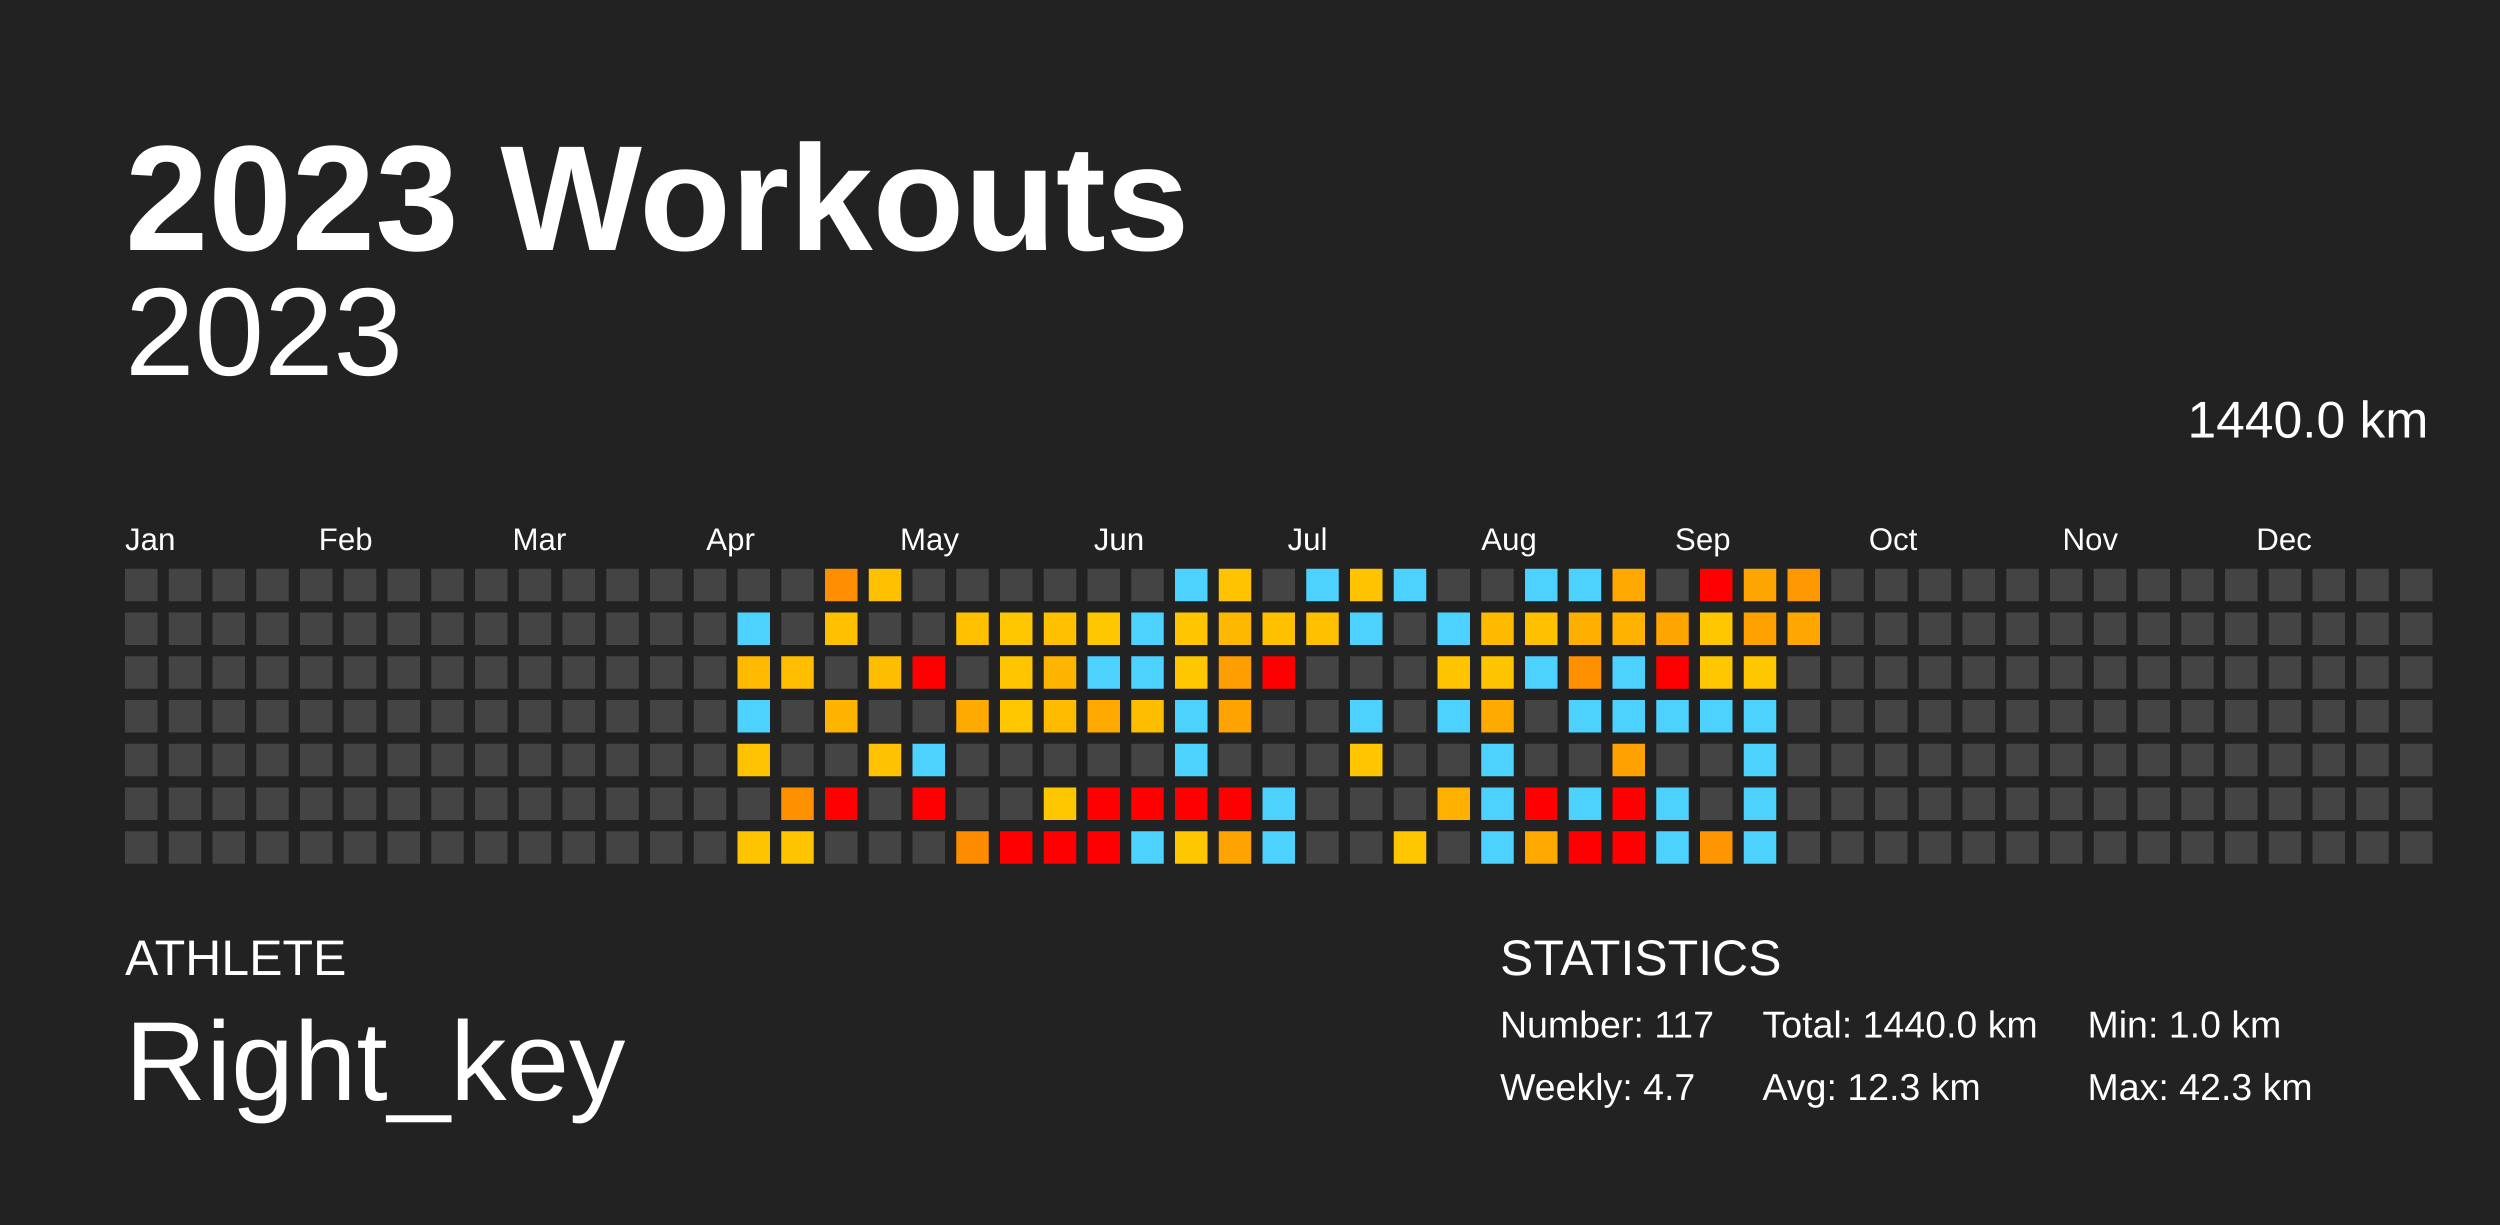
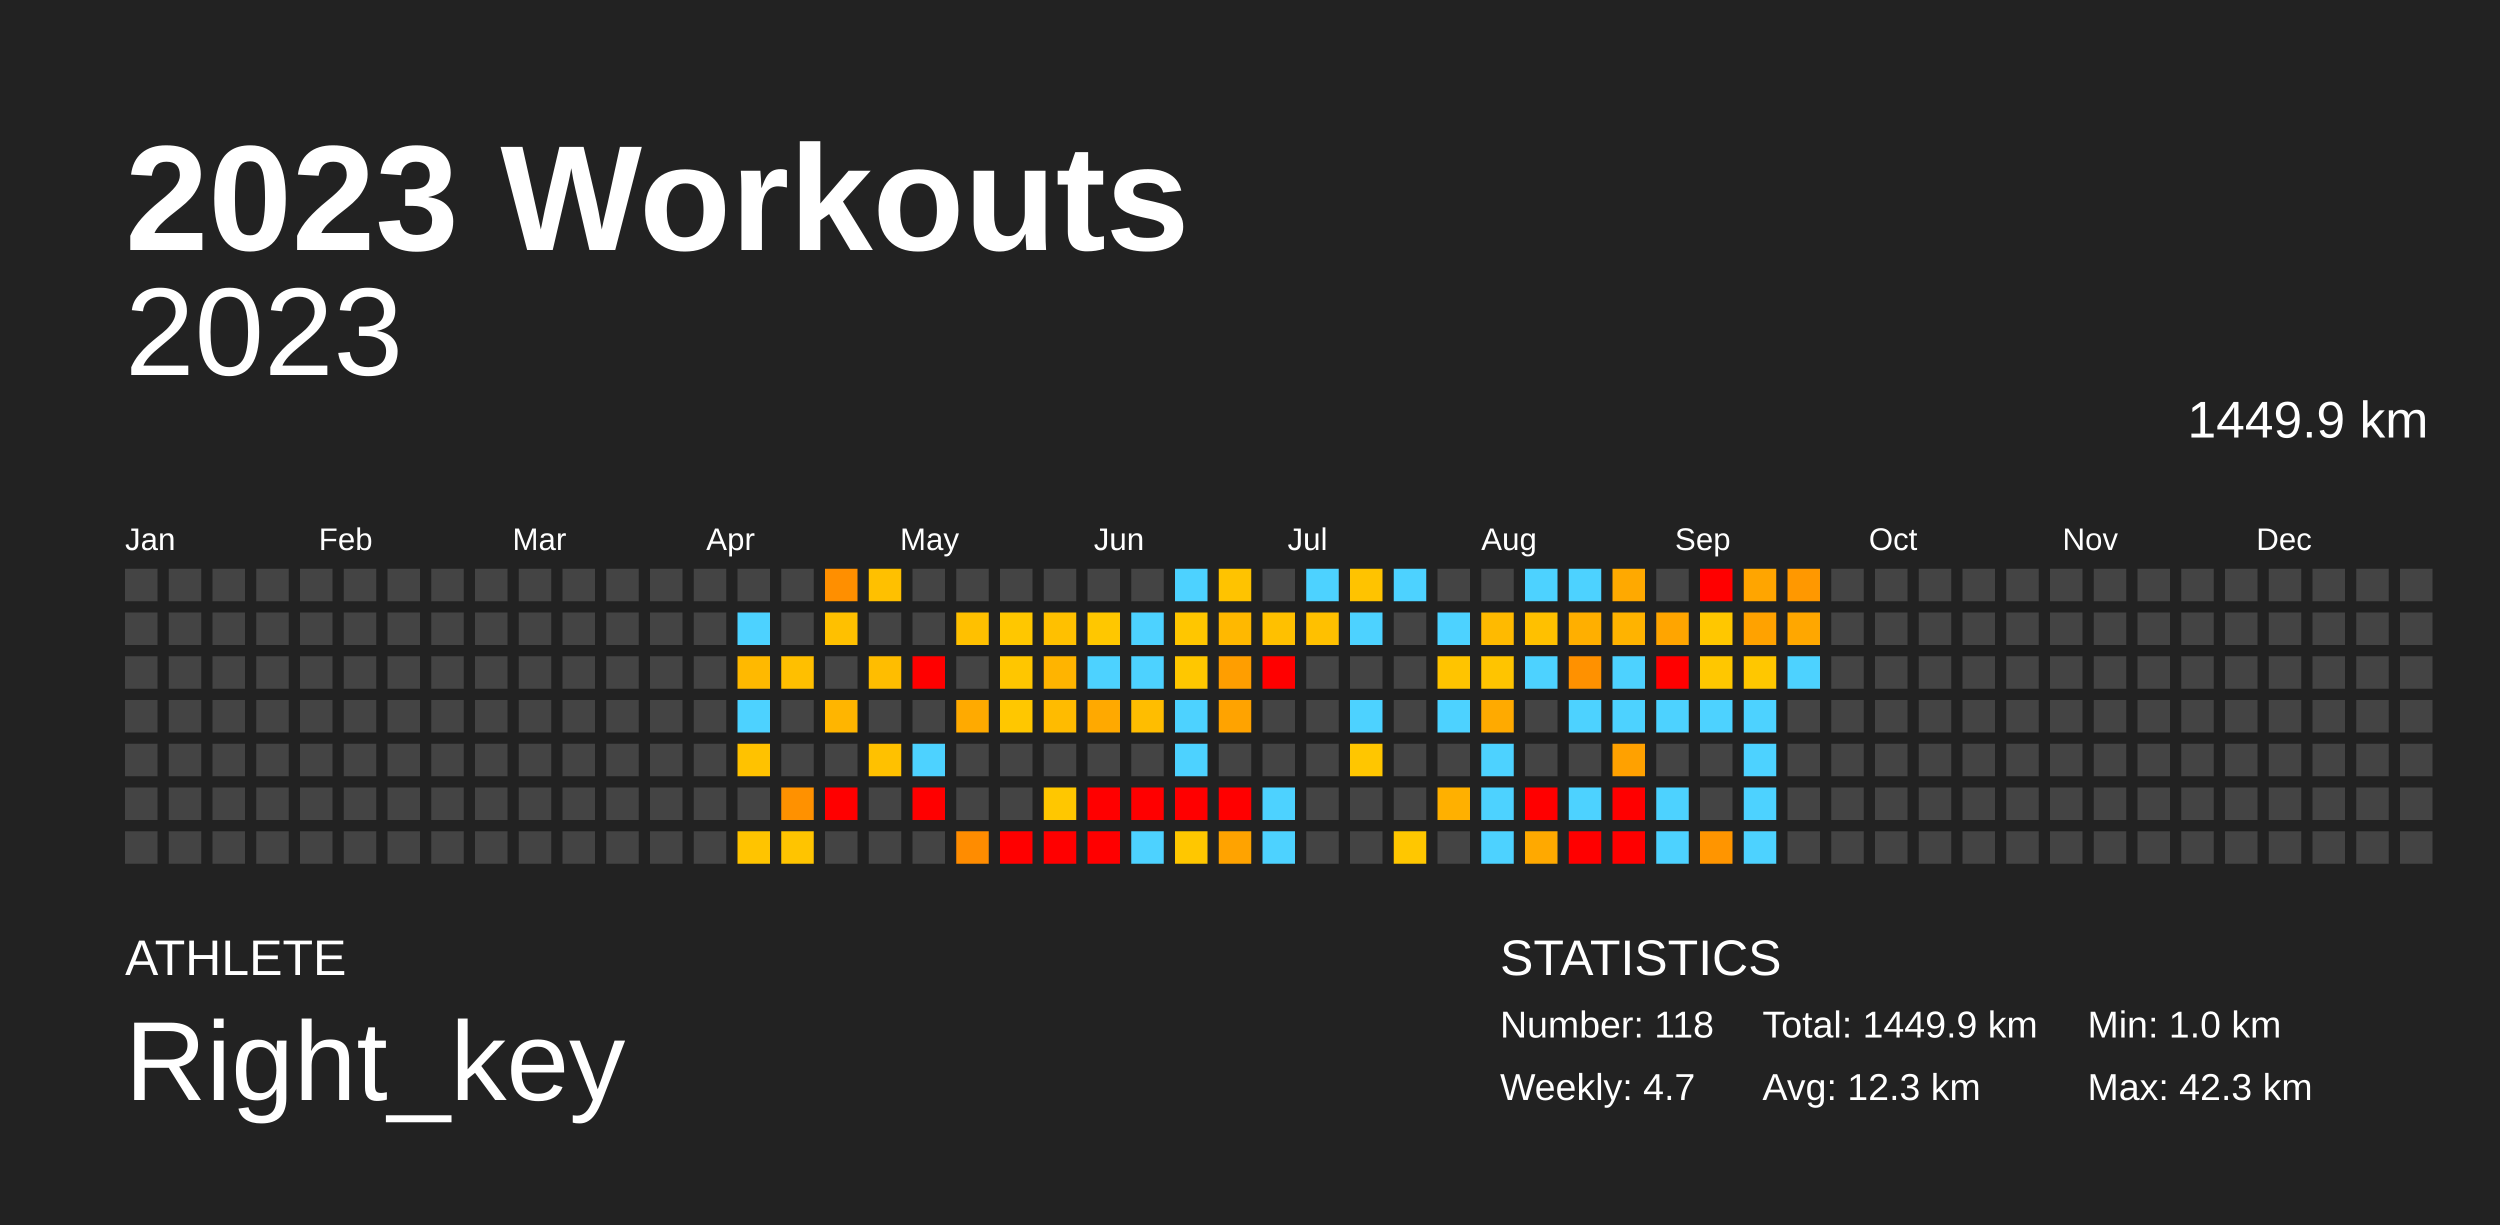
<svg xmlns="http://www.w3.org/2000/svg" baseProfile="full" height="98mm" version="1.1" viewBox="0,0,200,98" width="200mm">
  <defs />
  <rect fill="#222222" height="98" width="200" x="0" y="0" />
  <text fill="#FFFFFF" style="font-size:12px; font-family:Arial; font-weight:bold;" x="10" y="20">2023 Workouts</text>
  <text fill="#FFFFFF" style="font-size:4px; font-family:Arial" x="10" y="78">ATHLETE</text>
  <text fill="#FFFFFF" style="font-size:9px; font-family:Arial" x="10" y="88">Right_key</text>
  <text fill="#FFFFFF" style="font-size:4px; font-family:Arial" x="120" y="78">STATISTICS</text>
-   <text fill="#FFFFFF" style="font-size:3px; font-family:Arial" x="120" y="83">Number: 117</text>
+   <text fill="#FFFFFF" style="font-size:3px; font-family:Arial" x="120" y="83">Number: 118</text>
  <text fill="#FFFFFF" style="font-size:3px; font-family:Arial" x="120" y="88">Weekly: 4.7</text>
-   <text fill="#FFFFFF" style="font-size:3px; font-family:Arial" x="141" y="83">Total: 1440.0 km</text>
+   <text fill="#FFFFFF" style="font-size:3px; font-family:Arial" x="141" y="83">Total: 1449.9 km</text>
  <text fill="#FFFFFF" style="font-size:3px; font-family:Arial" x="141" y="88">Avg: 12.3 km</text>
  <text fill="#FFFFFF" style="font-size:3px; font-family:Arial" x="167" y="83">Min: 1.0 km</text>
  <text fill="#FFFFFF" style="font-size:3px; font-family:Arial" x="167" y="88">Max: 42.3 km</text>
  <text alignment-baseline="hanging" fill="#FFFFFF" style="font-size:10.0px; font-family:Arial;" x="10" y="30">2023</text>
-   <text alignment-baseline="hanging" fill="#FFFFFF" style="font-size:4.125px; font-family:Arial;" x="175" y="35">1440.0 km</text>
+   <text alignment-baseline="hanging" fill="#FFFFFF" style="font-size:4.125px; font-family:Arial;" x="175" y="35">1449.9 km</text>
  <text fill="#FFFFFF" style="font-size:2.5px; font-family:Arial" x="10.0" y="44">Jan</text>
  <text fill="#FFFFFF" style="font-size:2.5px; font-family:Arial" x="25.5" y="44">Feb</text>
  <text fill="#FFFFFF" style="font-size:2.5px; font-family:Arial" x="41.0" y="44">Mar</text>
  <text fill="#FFFFFF" style="font-size:2.5px; font-family:Arial" x="56.5" y="44">Apr</text>
  <text fill="#FFFFFF" style="font-size:2.5px; font-family:Arial" x="72.0" y="44">May</text>
  <text fill="#FFFFFF" style="font-size:2.5px; font-family:Arial" x="87.5" y="44">Jun</text>
  <text fill="#FFFFFF" style="font-size:2.5px; font-family:Arial" x="103.0" y="44">Jul</text>
  <text fill="#FFFFFF" style="font-size:2.5px; font-family:Arial" x="118.5" y="44">Aug</text>
  <text fill="#FFFFFF" style="font-size:2.5px; font-family:Arial" x="134.0" y="44">Sep</text>
  <text fill="#FFFFFF" style="font-size:2.5px; font-family:Arial" x="149.5" y="44">Oct</text>
  <text fill="#FFFFFF" style="font-size:2.5px; font-family:Arial" x="165.0" y="44">Nov</text>
  <text fill="#FFFFFF" style="font-size:2.5px; font-family:Arial" x="180.5" y="44">Dec</text>
  <rect fill="#444444" height="2.6" width="2.6" x="10.0" y="45.5" />
  <rect fill="#444444" height="2.6" width="2.6" x="10.0" y="49.0" />
  <rect fill="#444444" height="2.6" width="2.6" x="10.0" y="52.5" />
  <rect fill="#444444" height="2.6" width="2.6" x="10.0" y="56.0" />
  <rect fill="#444444" height="2.6" width="2.6" x="10.0" y="59.5" />
  <rect fill="#444444" height="2.6" width="2.6" x="10.0" y="63.0" />
  <rect fill="#444444" height="2.6" width="2.6" x="10.0" y="66.5" />
  <rect fill="#444444" height="2.6" width="2.6" x="13.5" y="45.5" />
  <rect fill="#444444" height="2.6" width="2.6" x="13.5" y="49.0" />
  <rect fill="#444444" height="2.6" width="2.6" x="13.5" y="52.5" />
  <rect fill="#444444" height="2.6" width="2.6" x="13.5" y="56.0" />
  <rect fill="#444444" height="2.6" width="2.6" x="13.5" y="59.5" />
  <rect fill="#444444" height="2.6" width="2.6" x="13.5" y="63.0" />
  <rect fill="#444444" height="2.6" width="2.6" x="13.5" y="66.5" />
  <rect fill="#444444" height="2.6" width="2.6" x="17.0" y="45.5" />
  <rect fill="#444444" height="2.6" width="2.6" x="17.0" y="49.0" />
  <rect fill="#444444" height="2.6" width="2.6" x="17.0" y="52.5" />
  <rect fill="#444444" height="2.6" width="2.6" x="17.0" y="56.0" />
  <rect fill="#444444" height="2.6" width="2.6" x="17.0" y="59.5" />
  <rect fill="#444444" height="2.6" width="2.6" x="17.0" y="63.0" />
  <rect fill="#444444" height="2.6" width="2.6" x="17.0" y="66.5" />
  <rect fill="#444444" height="2.6" width="2.6" x="20.5" y="45.5" />
  <rect fill="#444444" height="2.6" width="2.6" x="20.5" y="49.0" />
  <rect fill="#444444" height="2.6" width="2.6" x="20.5" y="52.5" />
  <rect fill="#444444" height="2.6" width="2.6" x="20.5" y="56.0" />
  <rect fill="#444444" height="2.6" width="2.6" x="20.5" y="59.5" />
  <rect fill="#444444" height="2.6" width="2.6" x="20.5" y="63.0" />
  <rect fill="#444444" height="2.6" width="2.6" x="20.5" y="66.5" />
  <rect fill="#444444" height="2.6" width="2.6" x="24.0" y="45.5" />
  <rect fill="#444444" height="2.6" width="2.6" x="24.0" y="49.0" />
  <rect fill="#444444" height="2.6" width="2.6" x="24.0" y="52.5" />
  <rect fill="#444444" height="2.6" width="2.6" x="24.0" y="56.0" />
  <rect fill="#444444" height="2.6" width="2.6" x="24.0" y="59.5" />
  <rect fill="#444444" height="2.6" width="2.6" x="24.0" y="63.0" />
  <rect fill="#444444" height="2.6" width="2.6" x="24.0" y="66.5" />
  <rect fill="#444444" height="2.6" width="2.6" x="27.5" y="45.5" />
  <rect fill="#444444" height="2.6" width="2.6" x="27.5" y="49.0" />
  <rect fill="#444444" height="2.6" width="2.6" x="27.5" y="52.5" />
  <rect fill="#444444" height="2.6" width="2.6" x="27.5" y="56.0" />
  <rect fill="#444444" height="2.6" width="2.6" x="27.5" y="59.5" />
  <rect fill="#444444" height="2.6" width="2.6" x="27.5" y="63.0" />
  <rect fill="#444444" height="2.6" width="2.6" x="27.5" y="66.5" />
  <rect fill="#444444" height="2.6" width="2.6" x="31.0" y="45.5" />
  <rect fill="#444444" height="2.6" width="2.6" x="31.0" y="49.0" />
  <rect fill="#444444" height="2.6" width="2.6" x="31.0" y="52.5" />
  <rect fill="#444444" height="2.6" width="2.6" x="31.0" y="56.0" />
  <rect fill="#444444" height="2.6" width="2.6" x="31.0" y="59.5" />
  <rect fill="#444444" height="2.6" width="2.6" x="31.0" y="63.0" />
  <rect fill="#444444" height="2.6" width="2.6" x="31.0" y="66.5" />
  <rect fill="#444444" height="2.6" width="2.6" x="34.5" y="45.5" />
  <rect fill="#444444" height="2.6" width="2.6" x="34.5" y="49.0" />
  <rect fill="#444444" height="2.6" width="2.6" x="34.5" y="52.5" />
  <rect fill="#444444" height="2.6" width="2.6" x="34.5" y="56.0" />
  <rect fill="#444444" height="2.6" width="2.6" x="34.5" y="59.5" />
  <rect fill="#444444" height="2.6" width="2.6" x="34.5" y="63.0" />
  <rect fill="#444444" height="2.6" width="2.6" x="34.5" y="66.5" />
  <rect fill="#444444" height="2.6" width="2.6" x="38.0" y="45.5" />
  <rect fill="#444444" height="2.6" width="2.6" x="38.0" y="49.0" />
  <rect fill="#444444" height="2.6" width="2.6" x="38.0" y="52.5" />
  <rect fill="#444444" height="2.6" width="2.6" x="38.0" y="56.0" />
  <rect fill="#444444" height="2.6" width="2.6" x="38.0" y="59.5" />
  <rect fill="#444444" height="2.6" width="2.6" x="38.0" y="63.0" />
  <rect fill="#444444" height="2.6" width="2.6" x="38.0" y="66.5" />
  <rect fill="#444444" height="2.6" width="2.6" x="41.5" y="45.5" />
  <rect fill="#444444" height="2.6" width="2.6" x="41.5" y="49.0" />
  <rect fill="#444444" height="2.6" width="2.6" x="41.5" y="52.5" />
  <rect fill="#444444" height="2.6" width="2.6" x="41.5" y="56.0" />
  <rect fill="#444444" height="2.6" width="2.6" x="41.5" y="59.5" />
  <rect fill="#444444" height="2.6" width="2.6" x="41.5" y="63.0" />
  <rect fill="#444444" height="2.6" width="2.6" x="41.5" y="66.5" />
  <rect fill="#444444" height="2.6" width="2.6" x="45.0" y="45.5" />
  <rect fill="#444444" height="2.6" width="2.6" x="45.0" y="49.0" />
  <rect fill="#444444" height="2.6" width="2.6" x="45.0" y="52.5" />
  <rect fill="#444444" height="2.6" width="2.6" x="45.0" y="56.0" />
  <rect fill="#444444" height="2.6" width="2.6" x="45.0" y="59.5" />
  <rect fill="#444444" height="2.6" width="2.6" x="45.0" y="63.0" />
  <rect fill="#444444" height="2.6" width="2.6" x="45.0" y="66.5" />
  <rect fill="#444444" height="2.6" width="2.6" x="48.5" y="45.5" />
  <rect fill="#444444" height="2.6" width="2.6" x="48.5" y="49.0" />
  <rect fill="#444444" height="2.6" width="2.6" x="48.5" y="52.5" />
  <rect fill="#444444" height="2.6" width="2.6" x="48.5" y="56.0" />
  <rect fill="#444444" height="2.6" width="2.6" x="48.5" y="59.5" />
  <rect fill="#444444" height="2.6" width="2.6" x="48.5" y="63.0" />
  <rect fill="#444444" height="2.6" width="2.6" x="48.5" y="66.5" />
  <rect fill="#444444" height="2.6" width="2.6" x="52.0" y="45.5" />
  <rect fill="#444444" height="2.6" width="2.6" x="52.0" y="49.0" />
  <rect fill="#444444" height="2.6" width="2.6" x="52.0" y="52.5" />
  <rect fill="#444444" height="2.6" width="2.6" x="52.0" y="56.0" />
  <rect fill="#444444" height="2.6" width="2.6" x="52.0" y="59.5" />
  <rect fill="#444444" height="2.6" width="2.6" x="52.0" y="63.0" />
  <rect fill="#444444" height="2.6" width="2.6" x="52.0" y="66.5" />
  <rect fill="#444444" height="2.6" width="2.6" x="55.5" y="45.5" />
  <rect fill="#444444" height="2.6" width="2.6" x="55.5" y="49.0" />
  <rect fill="#444444" height="2.6" width="2.6" x="55.5" y="52.5" />
  <rect fill="#444444" height="2.6" width="2.6" x="55.5" y="56.0" />
  <rect fill="#444444" height="2.6" width="2.6" x="55.5" y="59.5" />
  <rect fill="#444444" height="2.6" width="2.6" x="55.5" y="63.0" />
  <rect fill="#444444" height="2.6" width="2.6" x="55.5" y="66.5" />
  <rect fill="#444444" height="2.6" width="2.6" x="59.0" y="45.5" />
  <rect fill="#4dd2ff" height="2.6" width="2.6" x="59.0" y="49.0" />
  <rect fill="#ffb900" height="2.6" width="2.6" x="59.0" y="52.5" />
  <rect fill="#4dd2ff" height="2.6" width="2.6" x="59.0" y="56.0" />
  <rect fill="#ffc200" height="2.6" width="2.6" x="59.0" y="59.5" />
  <rect fill="#444444" height="2.6" width="2.6" x="59.0" y="63.0" />
  <rect fill="#ffc400" height="2.6" width="2.6" x="59.0" y="66.5" />
  <rect fill="#444444" height="2.6" width="2.6" x="62.5" y="45.5" />
  <rect fill="#444444" height="2.6" width="2.6" x="62.5" y="49.0" />
  <rect fill="#ffbf00" height="2.6" width="2.6" x="62.5" y="52.5" />
  <rect fill="#444444" height="2.6" width="2.6" x="62.5" y="56.0" />
  <rect fill="#444444" height="2.6" width="2.6" x="62.5" y="59.5" />
  <rect fill="#ff9100" height="2.6" width="2.6" x="62.5" y="63.0" />
  <rect fill="#ffc400" height="2.6" width="2.6" x="62.5" y="66.5" />
  <rect fill="#ff8f00" height="2.6" width="2.6" x="66.0" y="45.5" />
  <rect fill="#ffc000" height="2.6" width="2.6" x="66.0" y="49.0" />
  <rect fill="#444444" height="2.6" width="2.6" x="66.0" y="52.5" />
  <rect fill="#ffb500" height="2.6" width="2.6" x="66.0" y="56.0" />
  <rect fill="#444444" height="2.6" width="2.6" x="66.0" y="59.5" />
  <rect fill="red" height="2.6" width="2.6" x="66.0" y="63.0" />
  <rect fill="#444444" height="2.6" width="2.6" x="66.0" y="66.5" />
  <rect fill="#ffc000" height="2.6" width="2.6" x="69.5" y="45.5" />
  <rect fill="#444444" height="2.6" width="2.6" x="69.5" y="49.0" />
  <rect fill="#ffbd00" height="2.6" width="2.6" x="69.5" y="52.5" />
  <rect fill="#444444" height="2.6" width="2.6" x="69.5" y="56.0" />
  <rect fill="#ffc100" height="2.6" width="2.6" x="69.5" y="59.5" />
  <rect fill="#444444" height="2.6" width="2.6" x="69.5" y="63.0" />
  <rect fill="#444444" height="2.6" width="2.6" x="69.5" y="66.5" />
  <rect fill="#444444" height="2.6" width="2.6" x="73.0" y="45.5" />
  <rect fill="#444444" height="2.6" width="2.6" x="73.0" y="49.0" />
  <rect fill="red" height="2.6" width="2.6" x="73.0" y="52.5" />
  <rect fill="#444444" height="2.6" width="2.6" x="73.0" y="56.0" />
  <rect fill="#4dd2ff" height="2.6" width="2.6" x="73.0" y="59.5" />
  <rect fill="red" height="2.6" width="2.6" x="73.0" y="63.0" />
  <rect fill="#444444" height="2.6" width="2.6" x="73.0" y="66.5" />
  <rect fill="#444444" height="2.6" width="2.6" x="76.5" y="45.5" />
  <rect fill="#ffc000" height="2.6" width="2.6" x="76.5" y="49.0" />
  <rect fill="#444444" height="2.6" width="2.6" x="76.5" y="52.5" />
  <rect fill="#ffaa00" height="2.6" width="2.6" x="76.5" y="56.0" />
  <rect fill="#444444" height="2.6" width="2.6" x="76.5" y="59.5" />
  <rect fill="#444444" height="2.6" width="2.6" x="76.5" y="63.0" />
  <rect fill="#ff8c00" height="2.6" width="2.6" x="76.5" y="66.5" />
  <rect fill="#444444" height="2.6" width="2.6" x="80.0" y="45.5" />
  <rect fill="#ffc700" height="2.6" width="2.6" x="80.0" y="49.0" />
  <rect fill="#ffc600" height="2.6" width="2.6" x="80.0" y="52.5" />
  <rect fill="#ffc700" height="2.6" width="2.6" x="80.0" y="56.0" />
  <rect fill="#444444" height="2.6" width="2.6" x="80.0" y="59.5" />
  <rect fill="#444444" height="2.6" width="2.6" x="80.0" y="63.0" />
  <rect fill="red" height="2.6" width="2.6" x="80.0" y="66.5" />
  <rect fill="#444444" height="2.6" width="2.6" x="83.5" y="45.5" />
  <rect fill="#ffc000" height="2.6" width="2.6" x="83.5" y="49.0" />
  <rect fill="#ffb400" height="2.6" width="2.6" x="83.5" y="52.5" />
  <rect fill="#ffbb00" height="2.6" width="2.6" x="83.5" y="56.0" />
  <rect fill="#444444" height="2.6" width="2.6" x="83.5" y="59.5" />
  <rect fill="#ffc700" height="2.6" width="2.6" x="83.5" y="63.0" />
  <rect fill="red" height="2.6" width="2.6" x="83.5" y="66.5" />
  <rect fill="#444444" height="2.6" width="2.6" x="87.0" y="45.5" />
  <rect fill="#ffc700" height="2.6" width="2.6" x="87.0" y="49.0" />
  <rect fill="#4dd2ff" height="2.6" width="2.6" x="87.0" y="52.5" />
  <rect fill="#ffa900" height="2.6" width="2.6" x="87.0" y="56.0" />
  <rect fill="#444444" height="2.6" width="2.6" x="87.0" y="59.5" />
  <rect fill="red" height="2.6" width="2.6" x="87.0" y="63.0" />
  <rect fill="red" height="2.6" width="2.6" x="87.0" y="66.5" />
  <rect fill="#444444" height="2.6" width="2.6" x="90.5" y="45.5" />
  <rect fill="#4dd2ff" height="2.6" width="2.6" x="90.5" y="49.0" />
  <rect fill="#4dd2ff" height="2.6" width="2.6" x="90.5" y="52.5" />
  <rect fill="#ffbd00" height="2.6" width="2.6" x="90.5" y="56.0" />
  <rect fill="#444444" height="2.6" width="2.6" x="90.5" y="59.5" />
  <rect fill="red" height="2.6" width="2.6" x="90.5" y="63.0" />
  <rect fill="#4dd2ff" height="2.6" width="2.6" x="90.5" y="66.5" />
  <rect fill="#4dd2ff" height="2.6" width="2.6" x="94.0" y="45.5" />
  <rect fill="#ffc600" height="2.6" width="2.6" x="94.0" y="49.0" />
  <rect fill="#ffc700" height="2.6" width="2.6" x="94.0" y="52.5" />
  <rect fill="#4dd2ff" height="2.6" width="2.6" x="94.0" y="56.0" />
  <rect fill="#4dd2ff" height="2.6" width="2.6" x="94.0" y="59.5" />
  <rect fill="red" height="2.6" width="2.6" x="94.0" y="63.0" />
  <rect fill="#ffc700" height="2.6" width="2.6" x="94.0" y="66.5" />
  <rect fill="#ffc300" height="2.6" width="2.6" x="97.5" y="45.5" />
  <rect fill="#ffb800" height="2.6" width="2.6" x="97.5" y="49.0" />
  <rect fill="#ff9e00" height="2.6" width="2.6" x="97.5" y="52.5" />
  <rect fill="#ffa300" height="2.6" width="2.6" x="97.5" y="56.0" />
  <rect fill="#444444" height="2.6" width="2.6" x="97.5" y="59.5" />
  <rect fill="red" height="2.6" width="2.6" x="97.5" y="63.0" />
  <rect fill="#ffa300" height="2.6" width="2.6" x="97.5" y="66.5" />
  <rect fill="#444444" height="2.6" width="2.6" x="101.0" y="45.5" />
  <rect fill="#ffc000" height="2.6" width="2.6" x="101.0" y="49.0" />
  <rect fill="red" height="2.6" width="2.6" x="101.0" y="52.5" />
  <rect fill="#444444" height="2.6" width="2.6" x="101.0" y="56.0" />
  <rect fill="#444444" height="2.6" width="2.6" x="101.0" y="59.5" />
  <rect fill="#4dd2ff" height="2.6" width="2.6" x="101.0" y="63.0" />
  <rect fill="#4dd2ff" height="2.6" width="2.6" x="101.0" y="66.5" />
  <rect fill="#4dd2ff" height="2.6" width="2.6" x="104.5" y="45.5" />
  <rect fill="#ffc000" height="2.6" width="2.6" x="104.5" y="49.0" />
  <rect fill="#444444" height="2.6" width="2.6" x="104.5" y="52.5" />
  <rect fill="#444444" height="2.6" width="2.6" x="104.5" y="56.0" />
  <rect fill="#444444" height="2.6" width="2.6" x="104.5" y="59.5" />
  <rect fill="#444444" height="2.6" width="2.6" x="104.5" y="63.0" />
  <rect fill="#444444" height="2.6" width="2.6" x="104.5" y="66.5" />
  <rect fill="#ffc300" height="2.6" width="2.6" x="108.0" y="45.5" />
  <rect fill="#4dd2ff" height="2.6" width="2.6" x="108.0" y="49.0" />
  <rect fill="#444444" height="2.6" width="2.6" x="108.0" y="52.5" />
  <rect fill="#4dd2ff" height="2.6" width="2.6" x="108.0" y="56.0" />
  <rect fill="#ffc600" height="2.6" width="2.6" x="108.0" y="59.5" />
  <rect fill="#444444" height="2.6" width="2.6" x="108.0" y="63.0" />
  <rect fill="#444444" height="2.6" width="2.6" x="108.0" y="66.5" />
  <rect fill="#4dd2ff" height="2.6" width="2.6" x="111.5" y="45.5" />
  <rect fill="#444444" height="2.6" width="2.6" x="111.5" y="49.0" />
  <rect fill="#444444" height="2.6" width="2.6" x="111.5" y="52.5" />
  <rect fill="#444444" height="2.6" width="2.6" x="111.5" y="56.0" />
  <rect fill="#444444" height="2.6" width="2.6" x="111.5" y="59.5" />
  <rect fill="#444444" height="2.6" width="2.6" x="111.5" y="63.0" />
  <rect fill="#ffc700" height="2.6" width="2.6" x="111.5" y="66.5" />
  <rect fill="#444444" height="2.6" width="2.6" x="115.0" y="45.5" />
  <rect fill="#4dd2ff" height="2.6" width="2.6" x="115.0" y="49.0" />
  <rect fill="#ffc400" height="2.6" width="2.6" x="115.0" y="52.5" />
  <rect fill="#4dd2ff" height="2.6" width="2.6" x="115.0" y="56.0" />
  <rect fill="#444444" height="2.6" width="2.6" x="115.0" y="59.5" />
  <rect fill="#ffb000" height="2.6" width="2.6" x="115.0" y="63.0" />
  <rect fill="#444444" height="2.6" width="2.6" x="115.0" y="66.5" />
  <rect fill="#444444" height="2.6" width="2.6" x="118.5" y="45.5" />
  <rect fill="#ffba00" height="2.6" width="2.6" x="118.5" y="49.0" />
  <rect fill="#ffc400" height="2.6" width="2.6" x="118.5" y="52.5" />
  <rect fill="#ffaa00" height="2.6" width="2.6" x="118.5" y="56.0" />
  <rect fill="#4dd2ff" height="2.6" width="2.6" x="118.5" y="59.5" />
  <rect fill="#4dd2ff" height="2.6" width="2.6" x="118.5" y="63.0" />
  <rect fill="#4dd2ff" height="2.6" width="2.6" x="118.5" y="66.5" />
  <rect fill="#4dd2ff" height="2.6" width="2.6" x="122.0" y="45.5" />
  <rect fill="#ffc000" height="2.6" width="2.6" x="122.0" y="49.0" />
  <rect fill="#4dd2ff" height="2.6" width="2.6" x="122.0" y="52.5" />
  <rect fill="#444444" height="2.6" width="2.6" x="122.0" y="56.0" />
  <rect fill="#444444" height="2.6" width="2.6" x="122.0" y="59.5" />
  <rect fill="red" height="2.6" width="2.6" x="122.0" y="63.0" />
  <rect fill="#ffa900" height="2.6" width="2.6" x="122.0" y="66.5" />
  <rect fill="#4dd2ff" height="2.6" width="2.6" x="125.5" y="45.5" />
  <rect fill="#ffaf00" height="2.6" width="2.6" x="125.5" y="49.0" />
  <rect fill="#ff9100" height="2.6" width="2.6" x="125.5" y="52.5" />
  <rect fill="#4dd2ff" height="2.6" width="2.6" x="125.5" y="56.0" />
  <rect fill="#444444" height="2.6" width="2.6" x="125.5" y="59.5" />
  <rect fill="#4dd2ff" height="2.6" width="2.6" x="125.5" y="63.0" />
  <rect fill="red" height="2.6" width="2.6" x="125.5" y="66.5" />
  <rect fill="#ffa900" height="2.6" width="2.6" x="129.0" y="45.5" />
  <rect fill="#ffb300" height="2.6" width="2.6" x="129.0" y="49.0" />
  <rect fill="#4dd2ff" height="2.6" width="2.6" x="129.0" y="52.5" />
  <rect fill="#4dd2ff" height="2.6" width="2.6" x="129.0" y="56.0" />
  <rect fill="#ffa100" height="2.6" width="2.6" x="129.0" y="59.5" />
  <rect fill="red" height="2.6" width="2.6" x="129.0" y="63.0" />
  <rect fill="red" height="2.6" width="2.6" x="129.0" y="66.5" />
  <rect fill="#444444" height="2.6" width="2.6" x="132.5" y="45.5" />
  <rect fill="#ffa500" height="2.6" width="2.6" x="132.5" y="49.0" />
  <rect fill="red" height="2.6" width="2.6" x="132.5" y="52.5" />
  <rect fill="#4dd2ff" height="2.6" width="2.6" x="132.5" y="56.0" />
  <rect fill="#444444" height="2.6" width="2.6" x="132.5" y="59.5" />
  <rect fill="#4dd2ff" height="2.6" width="2.6" x="132.5" y="63.0" />
  <rect fill="#4dd2ff" height="2.6" width="2.6" x="132.5" y="66.5" />
  <rect fill="red" height="2.6" width="2.6" x="136.0" y="45.5" />
  <rect fill="#ffc700" height="2.6" width="2.6" x="136.0" y="49.0" />
  <rect fill="#ffc700" height="2.6" width="2.6" x="136.0" y="52.5" />
  <rect fill="#4dd2ff" height="2.6" width="2.6" x="136.0" y="56.0" />
  <rect fill="#444444" height="2.6" width="2.6" x="136.0" y="59.5" />
  <rect fill="#444444" height="2.6" width="2.6" x="136.0" y="63.0" />
  <rect fill="#ff9500" height="2.6" width="2.6" x="136.0" y="66.5" />
  <rect fill="#ffa500" height="2.6" width="2.6" x="139.5" y="45.5" />
  <rect fill="#ffa200" height="2.6" width="2.6" x="139.5" y="49.0" />
  <rect fill="#ffc700" height="2.6" width="2.6" x="139.5" y="52.5" />
  <rect fill="#4dd2ff" height="2.6" width="2.6" x="139.5" y="56.0" />
  <rect fill="#4dd2ff" height="2.6" width="2.6" x="139.5" y="59.5" />
  <rect fill="#4dd2ff" height="2.6" width="2.6" x="139.5" y="63.0" />
  <rect fill="#4dd2ff" height="2.6" width="2.6" x="139.5" y="66.5" />
  <rect fill="#ff9800" height="2.6" width="2.6" x="143.0" y="45.5" />
  <rect fill="#ffa700" height="2.6" width="2.6" x="143.0" y="49.0" />
-   <rect fill="#444444" height="2.6" width="2.6" x="143.0" y="52.5" />
+   <rect fill="#4dd2ff" height="2.6" width="2.6" x="143.0" y="52.5" />
  <rect fill="#444444" height="2.6" width="2.6" x="143.0" y="56.0" />
  <rect fill="#444444" height="2.6" width="2.6" x="143.0" y="59.5" />
  <rect fill="#444444" height="2.6" width="2.6" x="143.0" y="63.0" />
  <rect fill="#444444" height="2.6" width="2.6" x="143.0" y="66.5" />
  <rect fill="#444444" height="2.6" width="2.6" x="146.5" y="45.5" />
  <rect fill="#444444" height="2.6" width="2.6" x="146.5" y="49.0" />
  <rect fill="#444444" height="2.6" width="2.6" x="146.5" y="52.5" />
  <rect fill="#444444" height="2.6" width="2.6" x="146.5" y="56.0" />
  <rect fill="#444444" height="2.6" width="2.6" x="146.5" y="59.5" />
  <rect fill="#444444" height="2.6" width="2.6" x="146.5" y="63.0" />
  <rect fill="#444444" height="2.6" width="2.6" x="146.5" y="66.5" />
  <rect fill="#444444" height="2.6" width="2.6" x="150.0" y="45.5" />
  <rect fill="#444444" height="2.6" width="2.6" x="150.0" y="49.0" />
  <rect fill="#444444" height="2.6" width="2.6" x="150.0" y="52.5" />
  <rect fill="#444444" height="2.6" width="2.6" x="150.0" y="56.0" />
  <rect fill="#444444" height="2.6" width="2.6" x="150.0" y="59.5" />
  <rect fill="#444444" height="2.6" width="2.6" x="150.0" y="63.0" />
  <rect fill="#444444" height="2.6" width="2.6" x="150.0" y="66.5" />
  <rect fill="#444444" height="2.6" width="2.6" x="153.5" y="45.5" />
  <rect fill="#444444" height="2.6" width="2.6" x="153.5" y="49.0" />
  <rect fill="#444444" height="2.6" width="2.6" x="153.5" y="52.5" />
  <rect fill="#444444" height="2.6" width="2.6" x="153.5" y="56.0" />
  <rect fill="#444444" height="2.6" width="2.6" x="153.5" y="59.5" />
  <rect fill="#444444" height="2.6" width="2.6" x="153.5" y="63.0" />
  <rect fill="#444444" height="2.6" width="2.6" x="153.5" y="66.5" />
  <rect fill="#444444" height="2.6" width="2.6" x="157.0" y="45.5" />
  <rect fill="#444444" height="2.6" width="2.6" x="157.0" y="49.0" />
  <rect fill="#444444" height="2.6" width="2.6" x="157.0" y="52.5" />
  <rect fill="#444444" height="2.6" width="2.6" x="157.0" y="56.0" />
  <rect fill="#444444" height="2.6" width="2.6" x="157.0" y="59.5" />
  <rect fill="#444444" height="2.6" width="2.6" x="157.0" y="63.0" />
  <rect fill="#444444" height="2.6" width="2.6" x="157.0" y="66.5" />
  <rect fill="#444444" height="2.6" width="2.6" x="160.5" y="45.5" />
  <rect fill="#444444" height="2.6" width="2.6" x="160.5" y="49.0" />
  <rect fill="#444444" height="2.6" width="2.6" x="160.5" y="52.5" />
  <rect fill="#444444" height="2.6" width="2.6" x="160.5" y="56.0" />
  <rect fill="#444444" height="2.6" width="2.6" x="160.5" y="59.5" />
  <rect fill="#444444" height="2.6" width="2.6" x="160.5" y="63.0" />
  <rect fill="#444444" height="2.6" width="2.6" x="160.5" y="66.5" />
  <rect fill="#444444" height="2.6" width="2.6" x="164.0" y="45.5" />
  <rect fill="#444444" height="2.6" width="2.6" x="164.0" y="49.0" />
  <rect fill="#444444" height="2.6" width="2.6" x="164.0" y="52.5" />
  <rect fill="#444444" height="2.6" width="2.6" x="164.0" y="56.0" />
  <rect fill="#444444" height="2.6" width="2.6" x="164.0" y="59.5" />
  <rect fill="#444444" height="2.6" width="2.6" x="164.0" y="63.0" />
  <rect fill="#444444" height="2.6" width="2.6" x="164.0" y="66.5" />
  <rect fill="#444444" height="2.6" width="2.6" x="167.5" y="45.5" />
  <rect fill="#444444" height="2.6" width="2.6" x="167.5" y="49.0" />
  <rect fill="#444444" height="2.6" width="2.6" x="167.5" y="52.5" />
  <rect fill="#444444" height="2.6" width="2.6" x="167.5" y="56.0" />
  <rect fill="#444444" height="2.6" width="2.6" x="167.5" y="59.5" />
  <rect fill="#444444" height="2.6" width="2.6" x="167.5" y="63.0" />
  <rect fill="#444444" height="2.6" width="2.6" x="167.5" y="66.5" />
  <rect fill="#444444" height="2.6" width="2.6" x="171.0" y="45.5" />
  <rect fill="#444444" height="2.6" width="2.6" x="171.0" y="49.0" />
  <rect fill="#444444" height="2.6" width="2.6" x="171.0" y="52.5" />
  <rect fill="#444444" height="2.6" width="2.6" x="171.0" y="56.0" />
  <rect fill="#444444" height="2.6" width="2.6" x="171.0" y="59.5" />
  <rect fill="#444444" height="2.6" width="2.6" x="171.0" y="63.0" />
  <rect fill="#444444" height="2.6" width="2.6" x="171.0" y="66.5" />
  <rect fill="#444444" height="2.6" width="2.6" x="174.5" y="45.5" />
  <rect fill="#444444" height="2.6" width="2.6" x="174.5" y="49.0" />
  <rect fill="#444444" height="2.6" width="2.6" x="174.5" y="52.5" />
  <rect fill="#444444" height="2.6" width="2.6" x="174.5" y="56.0" />
  <rect fill="#444444" height="2.6" width="2.6" x="174.5" y="59.5" />
  <rect fill="#444444" height="2.6" width="2.6" x="174.5" y="63.0" />
  <rect fill="#444444" height="2.6" width="2.6" x="174.5" y="66.5" />
  <rect fill="#444444" height="2.6" width="2.6" x="178.0" y="45.5" />
  <rect fill="#444444" height="2.6" width="2.6" x="178.0" y="49.0" />
  <rect fill="#444444" height="2.6" width="2.6" x="178.0" y="52.5" />
  <rect fill="#444444" height="2.6" width="2.6" x="178.0" y="56.0" />
  <rect fill="#444444" height="2.6" width="2.6" x="178.0" y="59.5" />
  <rect fill="#444444" height="2.6" width="2.6" x="178.0" y="63.0" />
  <rect fill="#444444" height="2.6" width="2.6" x="178.0" y="66.5" />
  <rect fill="#444444" height="2.6" width="2.6" x="181.5" y="45.5" />
  <rect fill="#444444" height="2.6" width="2.6" x="181.5" y="49.0" />
  <rect fill="#444444" height="2.6" width="2.6" x="181.5" y="52.5" />
  <rect fill="#444444" height="2.6" width="2.6" x="181.5" y="56.0" />
  <rect fill="#444444" height="2.6" width="2.6" x="181.5" y="59.5" />
  <rect fill="#444444" height="2.6" width="2.6" x="181.5" y="63.0" />
  <rect fill="#444444" height="2.6" width="2.6" x="181.5" y="66.5" />
  <rect fill="#444444" height="2.6" width="2.6" x="185.0" y="45.5" />
  <rect fill="#444444" height="2.6" width="2.6" x="185.0" y="49.0" />
  <rect fill="#444444" height="2.6" width="2.6" x="185.0" y="52.5" />
  <rect fill="#444444" height="2.6" width="2.6" x="185.0" y="56.0" />
  <rect fill="#444444" height="2.6" width="2.6" x="185.0" y="59.5" />
  <rect fill="#444444" height="2.6" width="2.6" x="185.0" y="63.0" />
  <rect fill="#444444" height="2.6" width="2.6" x="185.0" y="66.5" />
  <rect fill="#444444" height="2.6" width="2.6" x="188.5" y="45.5" />
  <rect fill="#444444" height="2.6" width="2.6" x="188.5" y="49.0" />
  <rect fill="#444444" height="2.6" width="2.6" x="188.5" y="52.5" />
  <rect fill="#444444" height="2.6" width="2.6" x="188.5" y="56.0" />
  <rect fill="#444444" height="2.6" width="2.6" x="188.5" y="59.5" />
  <rect fill="#444444" height="2.6" width="2.6" x="188.5" y="63.0" />
  <rect fill="#444444" height="2.6" width="2.6" x="188.5" y="66.5" />
  <rect fill="#444444" height="2.6" width="2.6" x="192.0" y="45.5" />
  <rect fill="#444444" height="2.6" width="2.6" x="192.0" y="49.0" />
  <rect fill="#444444" height="2.6" width="2.6" x="192.0" y="52.5" />
  <rect fill="#444444" height="2.6" width="2.6" x="192.0" y="56.0" />
  <rect fill="#444444" height="2.6" width="2.6" x="192.0" y="59.5" />
  <rect fill="#444444" height="2.6" width="2.6" x="192.0" y="63.0" />
  <rect fill="#444444" height="2.6" width="2.6" x="192.0" y="66.5" />
</svg>
